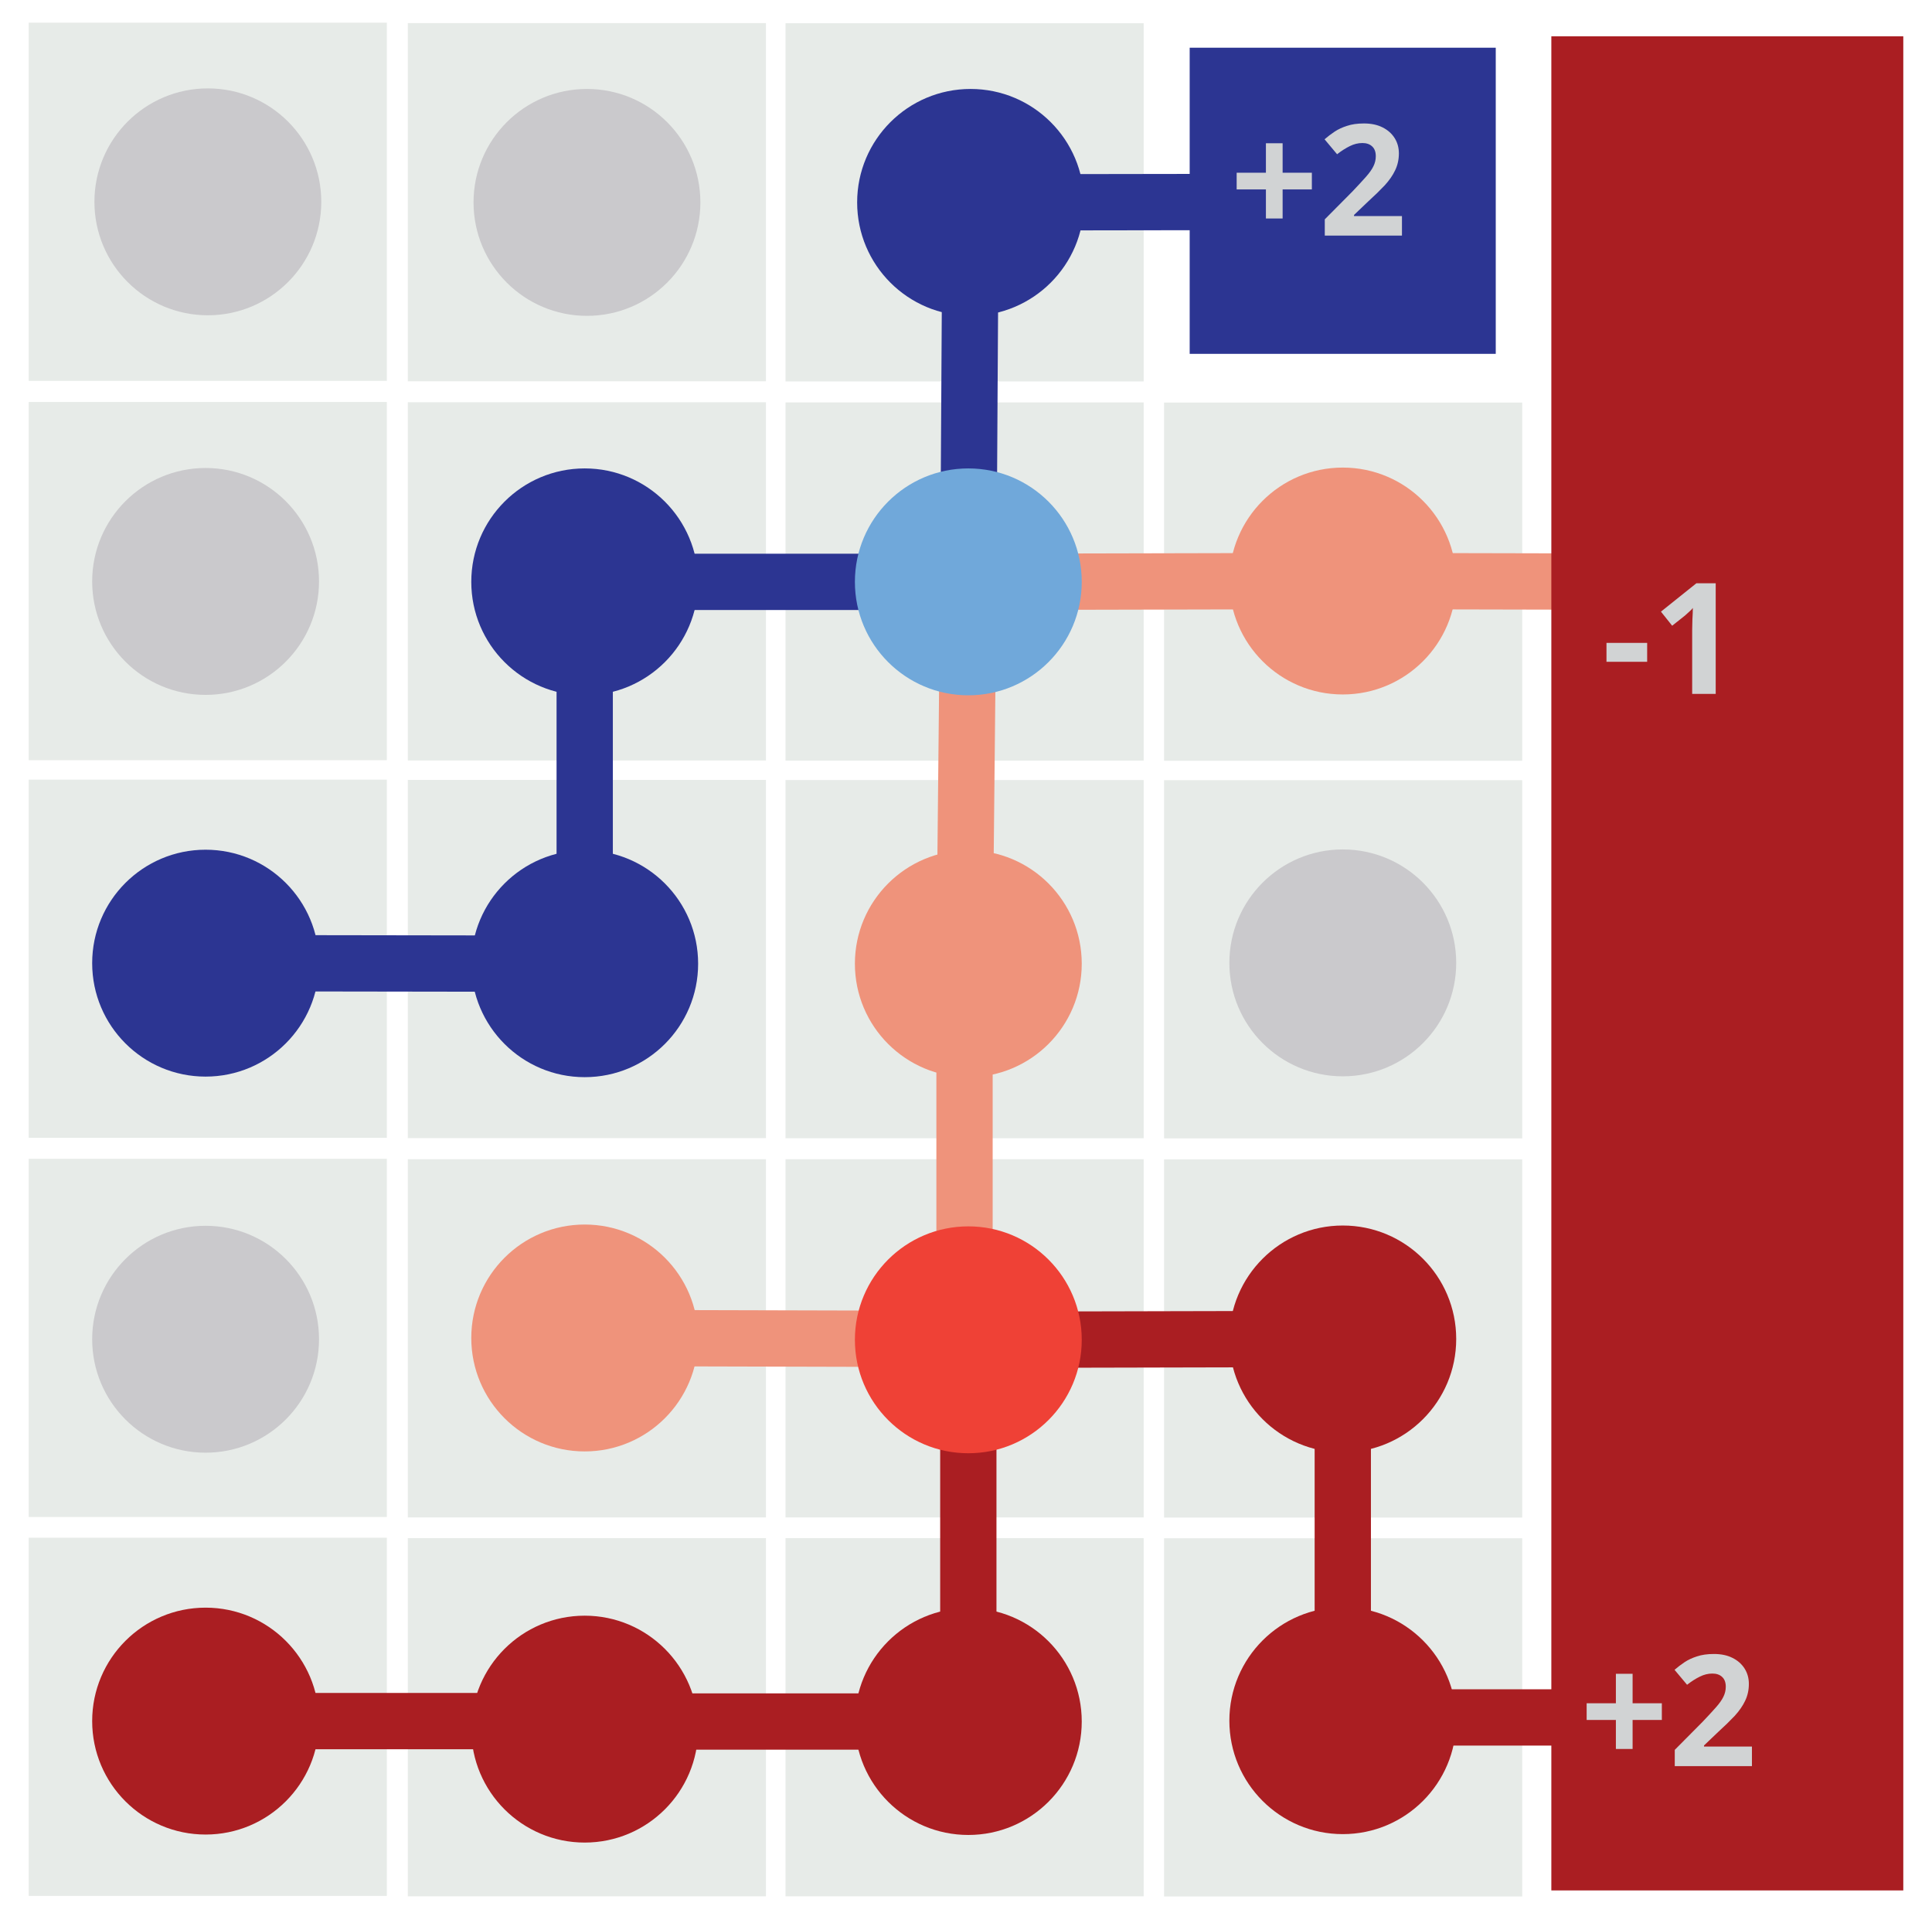
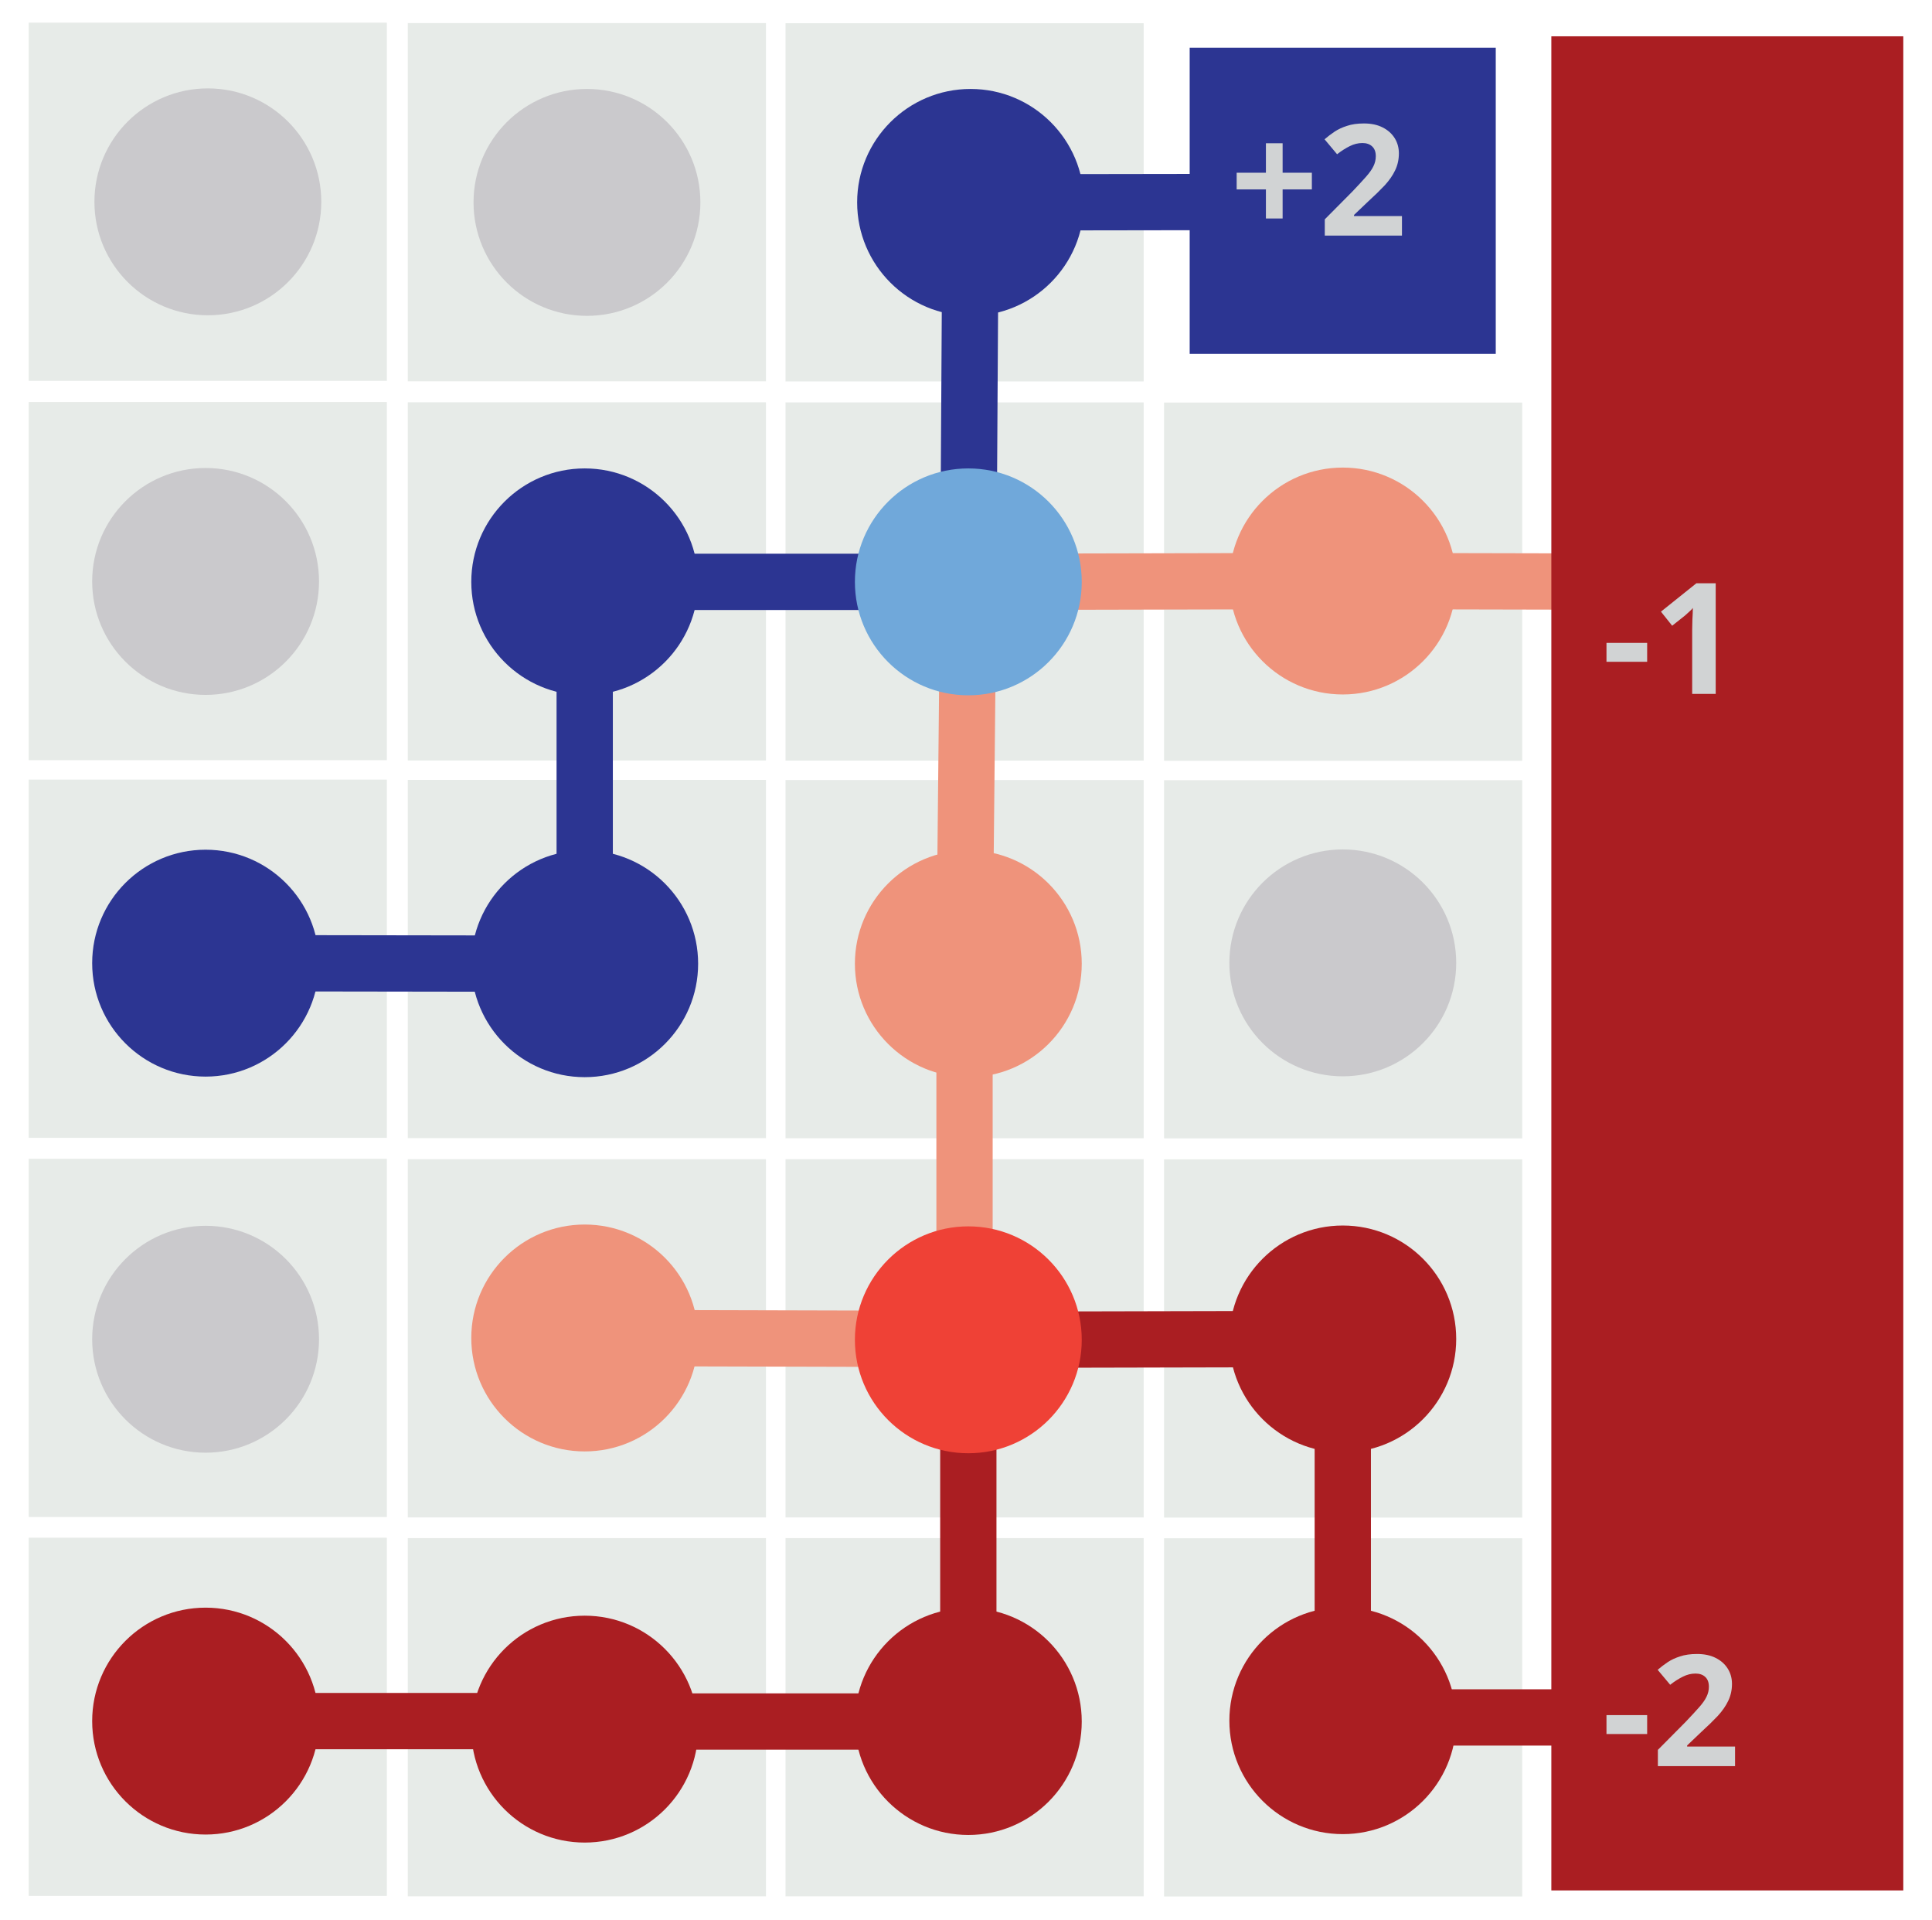
<svg xmlns="http://www.w3.org/2000/svg" id="Layer_1" data-name="Layer 1" viewBox="0 0 137.29 136.36">
  <defs>
    <style>.cls-1{fill:#e7ebe8;}.cls-2{fill:#cac9cc;}.cls-3,.cls-4,.cls-5{fill:none;stroke-miterlimit:10;stroke-width:4px;}.cls-3{stroke:#2c3592;}.cls-4{stroke:#ef937b;}.cls-5{stroke:#aa1e22;}.cls-6{fill:#2c3592;}.cls-7{fill:#70a8da;}.cls-8{fill:#ef937b;}.cls-9{fill:#aa1e22;}.cls-10{font-size:11px;fill:#d1d3d4;font-family:MyriadPro-Semibold, Myriad Pro;font-weight:700;}.cls-11{fill:#ef4136;}</style>
  </defs>
  <rect class="cls-1" x="2.04" y="1.61" width="25.45" height="25.45" />
  <rect class="cls-1" x="28.98" y="1.64" width="25.45" height="25.45" />
  <rect class="cls-1" x="55.82" y="1.65" width="25.45" height="25.45" />
  <rect class="cls-1" x="2.04" y="28.56" width="25.45" height="25.45" />
  <rect class="cls-1" x="28.98" y="28.58" width="25.45" height="25.45" />
  <rect class="cls-1" x="55.82" y="28.59" width="25.45" height="25.45" />
  <rect class="cls-1" x="82.72" y="28.6" width="25.45" height="25.45" />
  <rect class="cls-1" x="2.04" y="55.39" width="25.45" height="25.45" />
  <rect class="cls-1" x="28.98" y="55.41" width="25.45" height="25.45" />
  <rect class="cls-1" x="55.82" y="55.42" width="25.45" height="25.45" />
  <rect class="cls-1" x="82.72" y="55.43" width="25.45" height="25.45" />
  <rect class="cls-1" x="2.04" y="82.33" width="25.45" height="25.45" />
  <rect class="cls-1" x="28.98" y="82.36" width="25.45" height="25.45" />
  <rect class="cls-1" x="55.82" y="82.36" width="25.45" height="25.45" />
  <rect class="cls-1" x="82.72" y="82.37" width="25.45" height="25.45" />
  <rect class="cls-1" x="2.04" y="109.25" width="25.45" height="25.45" />
  <rect class="cls-1" x="28.98" y="109.28" width="25.45" height="25.45" />
  <rect class="cls-1" x="55.82" y="109.28" width="25.45" height="25.45" />
  <rect class="cls-1" x="82.72" y="109.29" width="25.45" height="25.45" />
  <circle class="cls-2" cx="14.77" cy="14.34" r="8.06" />
  <circle class="cls-2" cx="41.71" cy="14.38" r="8.06" />
  <circle class="cls-2" cx="14.61" cy="41.31" r="8.06" />
  <circle class="cls-2" cx="95.42" cy="68.41" r="8.06" />
  <circle class="cls-2" cx="14.61" cy="95.15" r="8.06" />
  <line class="cls-3" x1="14.61" y1="68.43" x2="41.55" y2="68.47" />
  <line class="cls-3" x1="41.55" y1="41.34" x2="41.55" y2="68.47" />
  <line class="cls-3" x1="68.81" y1="41.34" x2="41.55" y2="41.34" />
  <line class="cls-3" x1="68.97" y1="14.38" x2="68.81" y2="41.34" />
  <line class="cls-3" x1="95.45" y1="14.34" x2="68.97" y2="14.38" />
  <line class="cls-4" x1="41.71" y1="95.06" x2="68.54" y2="95.13" />
  <line class="cls-4" x1="68.54" y1="68.11" x2="68.54" y2="95.13" />
  <line class="cls-4" x1="68.81" y1="41.34" x2="68.54" y2="68.11" />
  <line class="cls-4" x1="95.45" y1="41.28" x2="68.81" y2="41.34" />
  <line class="cls-4" x1="122.74" y1="41.34" x2="95.42" y2="41.28" />
  <line class="cls-5" x1="14.61" y1="122.28" x2="41.71" y2="122.28" />
  <line class="cls-5" x1="68.81" y1="122.31" x2="41.71" y2="122.31" />
  <line class="cls-5" x1="122.74" y1="122.02" x2="95.42" y2="122.02" />
  <circle class="cls-6" cx="68.97" cy="14.38" r="8.06" />
  <circle class="cls-6" cx="41.55" cy="41.34" r="8.06" />
  <circle class="cls-7" cx="68.81" cy="41.34" r="8.06" />
  <circle class="cls-8" cx="95.42" cy="41.28" r="8.06" />
  <circle class="cls-6" cx="14.61" cy="68.43" r="8.06" />
  <circle class="cls-6" cx="41.55" cy="68.47" r="8.06" />
  <circle class="cls-8" cx="68.81" cy="68.47" r="8.06" />
  <circle class="cls-8" cx="41.55" cy="95.06" r="8.06" />
  <circle class="cls-9" cx="14.61" cy="122.28" r="8.06" />
  <circle class="cls-9" cx="41.55" cy="122.85" r="8.06" />
  <rect class="cls-9" x="110.24" y="2.58" width="25.01" height="131.73" />
  <text class="cls-10" transform="translate(113.83 49.3)">-1</text>
-   <text class="cls-10" transform="translate(112.28 125.48)">+2</text>
+   <text class="cls-10" transform="translate(113.83 125.48)">-2</text>
  <line class="cls-5" x1="68.81" y1="122.31" x2="68.81" y2="95.19" />
  <line class="cls-5" x1="95.42" y1="95.13" x2="68.81" y2="95.19" />
  <line class="cls-5" x1="95.42" y1="122.25" x2="95.42" y2="95.13" />
  <circle class="cls-9" cx="95.42" cy="95.13" r="8.06" />
  <circle class="cls-11" cx="68.81" cy="95.19" r="8.06" />
  <circle class="cls-9" cx="68.81" cy="122.31" r="8.06" />
  <circle class="cls-9" cx="95.42" cy="122.25" r="8.06" />
  <rect class="cls-6" x="84.54" y="3.39" width="21.75" height="21.75" />
  <text class="cls-10" transform="translate(87.41 16.74)">+2</text>
</svg>
